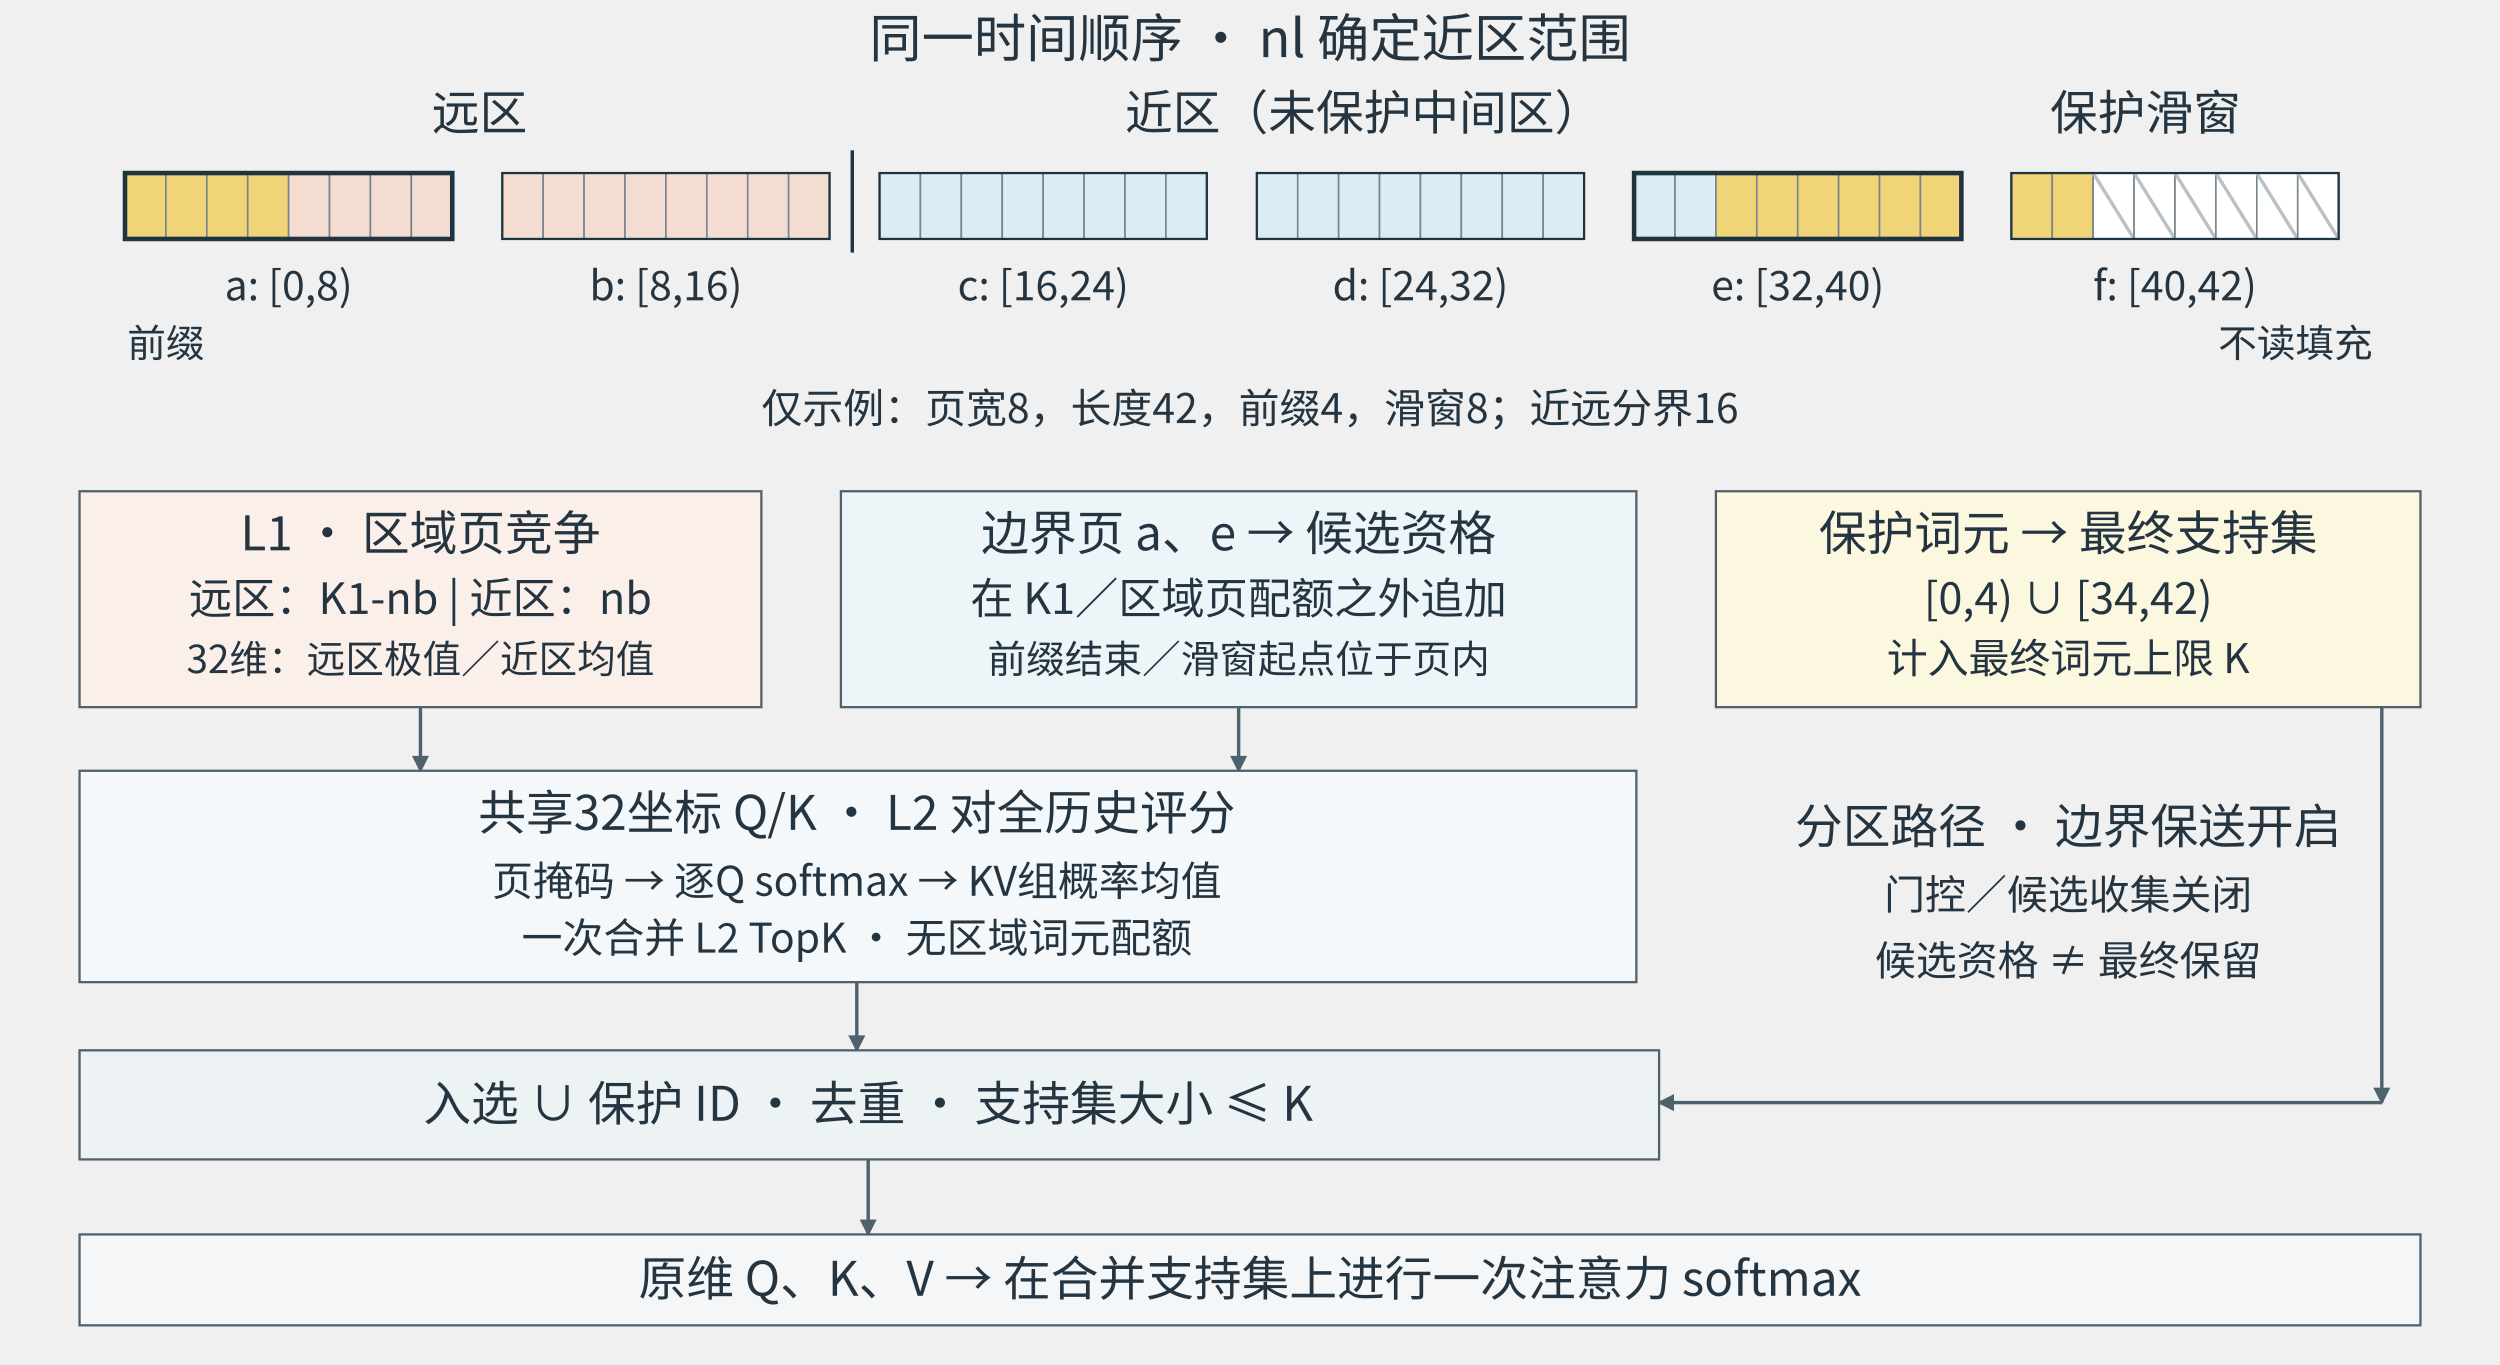
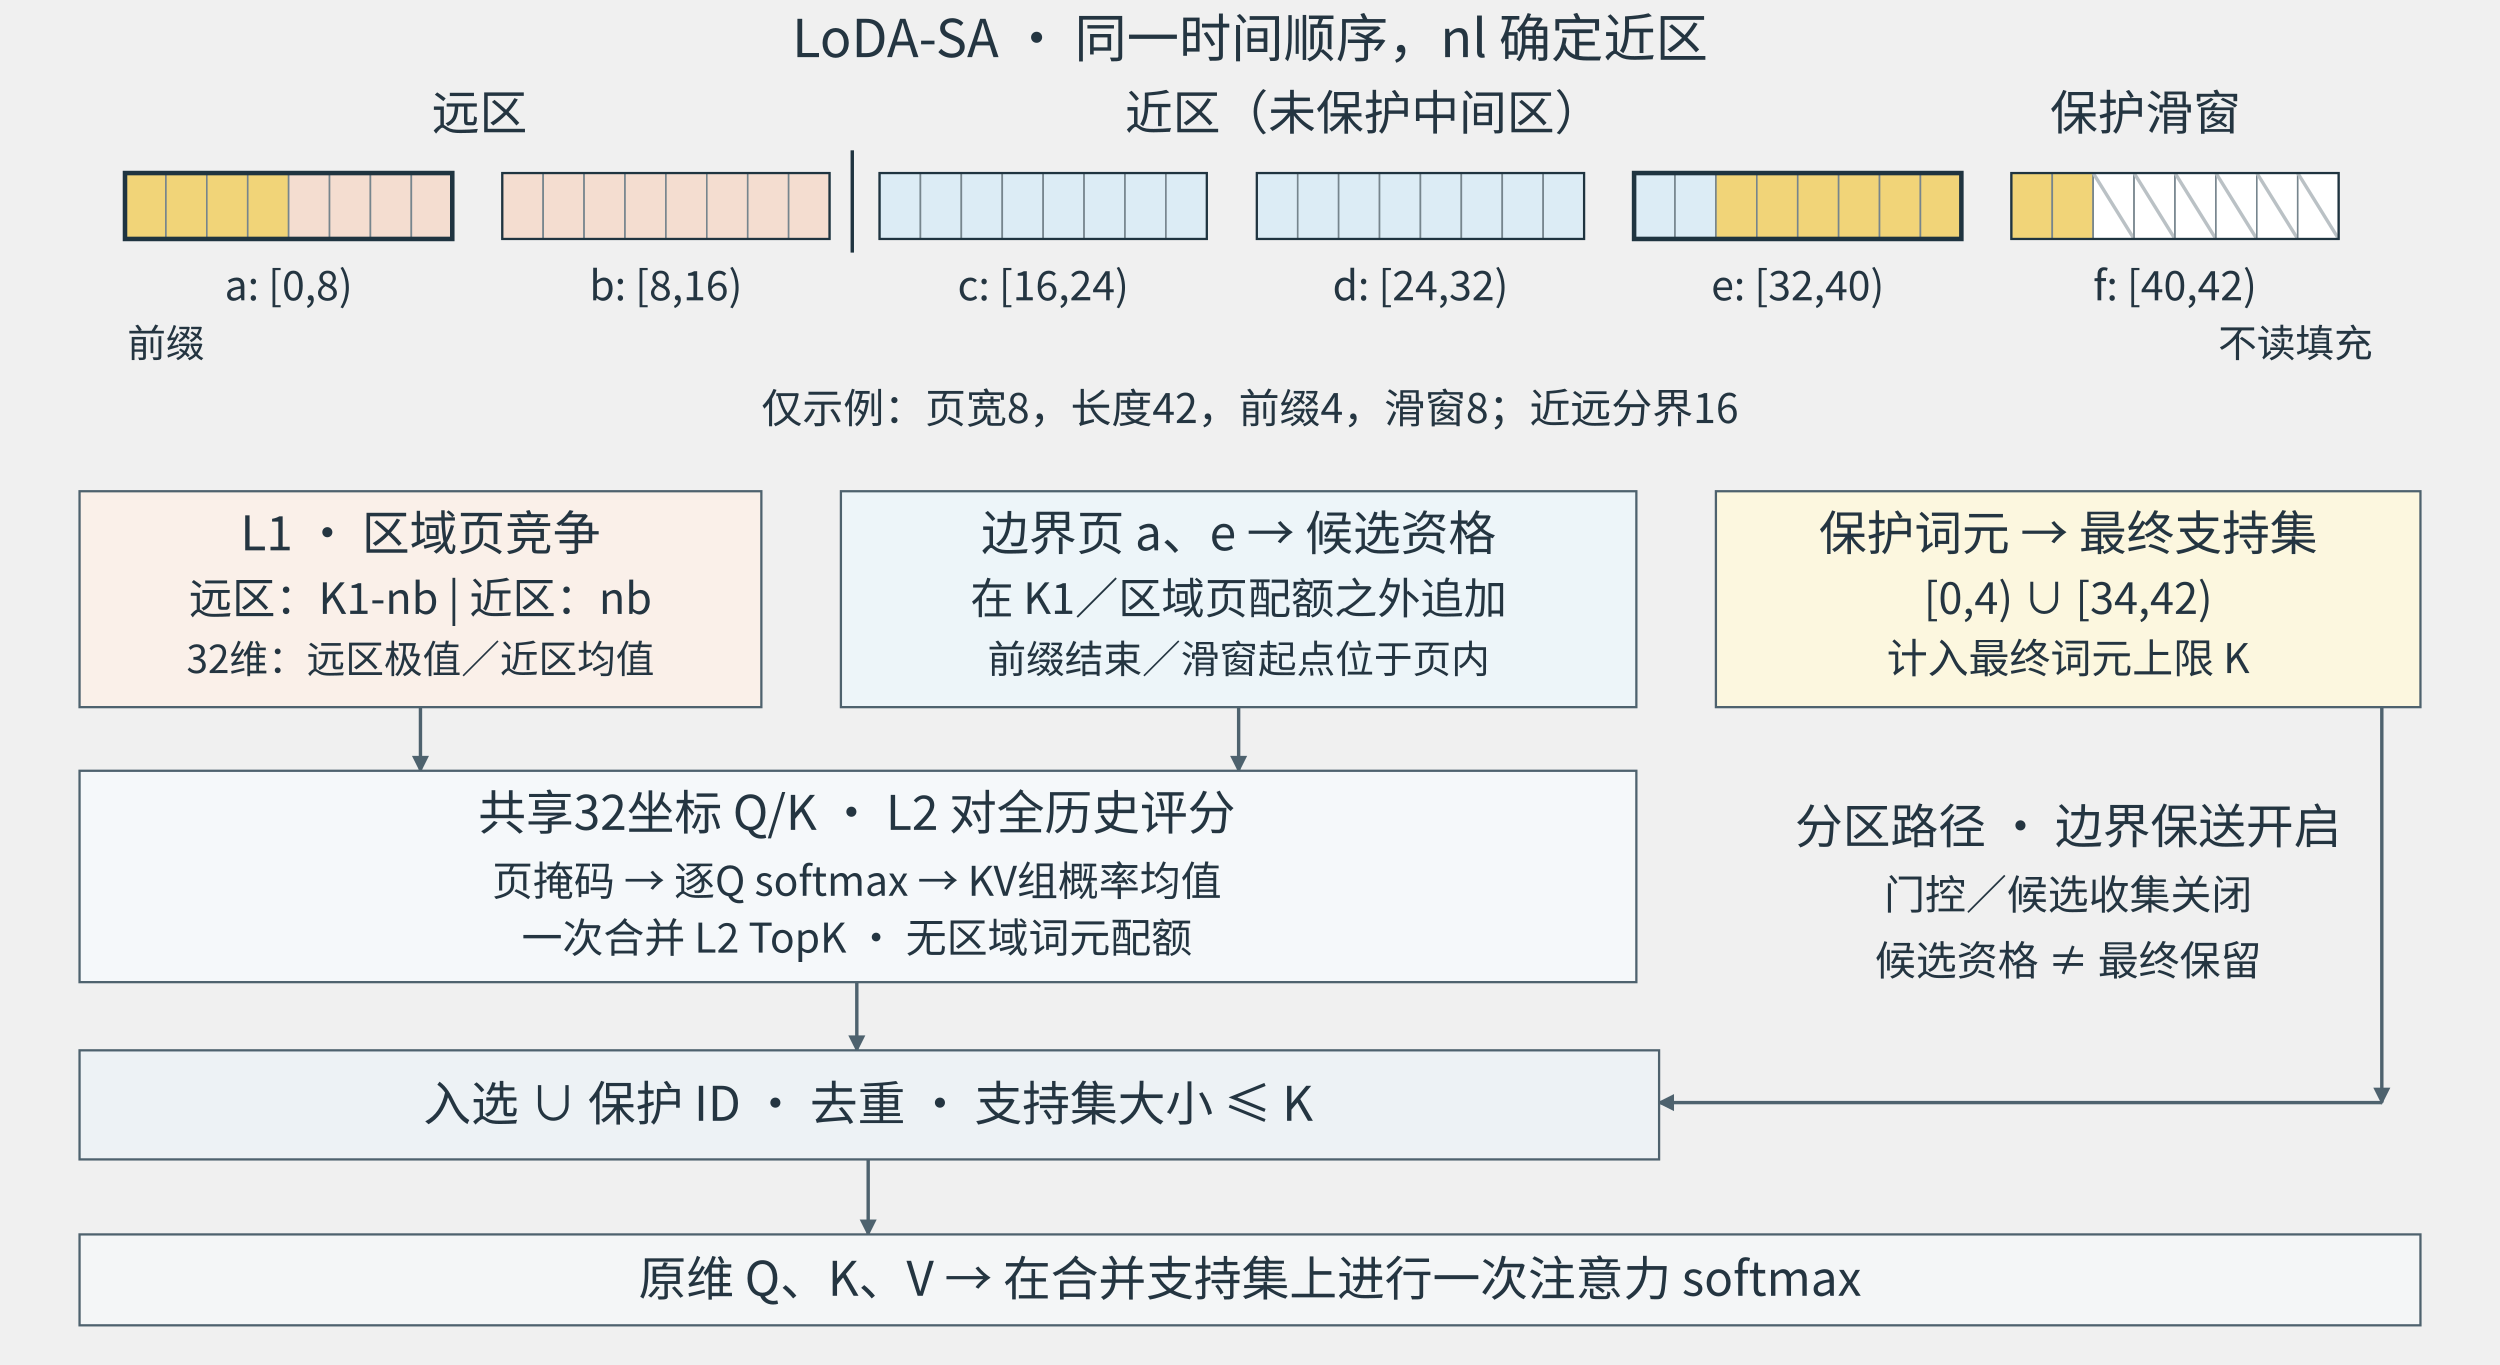
<svg xmlns="http://www.w3.org/2000/svg" width="7in" height="3.82in" viewBox="0 0 1100 600">
  <defs>
    <marker id="a" viewBox="0 0 8 8" refX="7" refY="4" markerWidth="5" markerHeight="5" orient="auto">
      <path d="M0,0 L8,4 L0,8z" fill="#4E626E" />
    </marker>
  </defs>
  <g font-family="Noto Sans CJK SC, DejaVu Sans">
-     <text x="550" y="25" font-size="23" fill="#243541" text-anchor="middle">同一时间顺序 · nl 确定近区范围</text>
+     <text x="550" y="25" font-size="23" fill="#243541" text-anchor="middle">LoDA-SA · 同一时间顺序，nl 确定近区</text>
    <text x="211" y="57" font-size="21" fill="#243541" text-anchor="middle">远区</text>
    <text x="600" y="57" font-size="21" fill="#243541" text-anchor="middle">近区（未保护中间区）</text>
    <text x="944" y="57" font-size="21" fill="#243541" text-anchor="middle">保护滑窗</text>
    <rect x="55" y="76" width="18" height="29" fill="#F1D478" stroke="#76858D" stroke-width="0.7" />
    <rect x="73" y="76" width="18" height="29" fill="#F1D478" stroke="#76858D" stroke-width="0.7" />
    <rect x="91" y="76" width="18" height="29" fill="#F1D478" stroke="#76858D" stroke-width="0.7" />
    <rect x="109" y="76" width="18" height="29" fill="#F1D478" stroke="#76858D" stroke-width="0.7" />
    <rect x="127" y="76" width="18" height="29" fill="#F4DDD0" stroke="#76858D" stroke-width="0.7" />
    <rect x="145" y="76" width="18" height="29" fill="#F4DDD0" stroke="#76858D" stroke-width="0.7" />
    <rect x="163" y="76" width="18" height="29" fill="#F4DDD0" stroke="#76858D" stroke-width="0.7" />
    <rect x="181" y="76" width="18" height="29" fill="#F4DDD0" stroke="#76858D" stroke-width="0.7" />
    <rect x="55" y="76" width="144" height="29" fill="none" stroke="#1F3440" stroke-width="2" />
    <text x="127" y="132" font-size="18" fill="#243541" text-anchor="middle">a: [0,8)</text>
    <rect x="221" y="76" width="18" height="29" fill="#F4DDD0" stroke="#76858D" stroke-width="0.7" />
    <rect x="239" y="76" width="18" height="29" fill="#F4DDD0" stroke="#76858D" stroke-width="0.7" />
    <rect x="257" y="76" width="18" height="29" fill="#F4DDD0" stroke="#76858D" stroke-width="0.7" />
    <rect x="275" y="76" width="18" height="29" fill="#F4DDD0" stroke="#76858D" stroke-width="0.7" />
    <rect x="293" y="76" width="18" height="29" fill="#F4DDD0" stroke="#76858D" stroke-width="0.7" />
    <rect x="311" y="76" width="18" height="29" fill="#F4DDD0" stroke="#76858D" stroke-width="0.7" />
    <rect x="329" y="76" width="18" height="29" fill="#F4DDD0" stroke="#76858D" stroke-width="0.7" />
    <rect x="347" y="76" width="18" height="29" fill="#F4DDD0" stroke="#76858D" stroke-width="0.7" />
    <rect x="221" y="76" width="144" height="29" fill="none" stroke="#1F3440" stroke-width="1" />
    <text x="293" y="132" font-size="18" fill="#243541" text-anchor="middle">b: [8,16)</text>
    <rect x="387" y="76" width="18" height="29" fill="#DCECF5" stroke="#76858D" stroke-width="0.7" />
    <rect x="405" y="76" width="18" height="29" fill="#DCECF5" stroke="#76858D" stroke-width="0.7" />
    <rect x="423" y="76" width="18" height="29" fill="#DCECF5" stroke="#76858D" stroke-width="0.7" />
    <rect x="441" y="76" width="18" height="29" fill="#DCECF5" stroke="#76858D" stroke-width="0.7" />
    <rect x="459" y="76" width="18" height="29" fill="#DCECF5" stroke="#76858D" stroke-width="0.7" />
    <rect x="477" y="76" width="18" height="29" fill="#DCECF5" stroke="#76858D" stroke-width="0.7" />
    <rect x="495" y="76" width="18" height="29" fill="#DCECF5" stroke="#76858D" stroke-width="0.7" />
    <rect x="513" y="76" width="18" height="29" fill="#DCECF5" stroke="#76858D" stroke-width="0.7" />
    <rect x="387" y="76" width="144" height="29" fill="none" stroke="#1F3440" stroke-width="1" />
    <text x="459" y="132" font-size="18" fill="#243541" text-anchor="middle">c: [16,24)</text>
    <rect x="553" y="76" width="18" height="29" fill="#DCECF5" stroke="#76858D" stroke-width="0.7" />
    <rect x="571" y="76" width="18" height="29" fill="#DCECF5" stroke="#76858D" stroke-width="0.7" />
    <rect x="589" y="76" width="18" height="29" fill="#DCECF5" stroke="#76858D" stroke-width="0.7" />
    <rect x="607" y="76" width="18" height="29" fill="#DCECF5" stroke="#76858D" stroke-width="0.7" />
    <rect x="625" y="76" width="18" height="29" fill="#DCECF5" stroke="#76858D" stroke-width="0.7" />
    <rect x="643" y="76" width="18" height="29" fill="#DCECF5" stroke="#76858D" stroke-width="0.7" />
    <rect x="661" y="76" width="18" height="29" fill="#DCECF5" stroke="#76858D" stroke-width="0.7" />
    <rect x="679" y="76" width="18" height="29" fill="#DCECF5" stroke="#76858D" stroke-width="0.7" />
    <rect x="553" y="76" width="144" height="29" fill="none" stroke="#1F3440" stroke-width="1" />
    <text x="625" y="132" font-size="18" fill="#243541" text-anchor="middle">d: [24,32)</text>
    <rect x="719" y="76" width="18" height="29" fill="#DCECF5" stroke="#76858D" stroke-width="0.7" />
    <rect x="737" y="76" width="18" height="29" fill="#DCECF5" stroke="#76858D" stroke-width="0.7" />
    <rect x="755" y="76" width="18" height="29" fill="#F1D478" stroke="#76858D" stroke-width="0.7" />
    <rect x="773" y="76" width="18" height="29" fill="#F1D478" stroke="#76858D" stroke-width="0.7" />
    <rect x="791" y="76" width="18" height="29" fill="#F1D478" stroke="#76858D" stroke-width="0.7" />
    <rect x="809" y="76" width="18" height="29" fill="#F1D478" stroke="#76858D" stroke-width="0.7" />
    <rect x="827" y="76" width="18" height="29" fill="#F1D478" stroke="#76858D" stroke-width="0.7" />
    <rect x="845" y="76" width="18" height="29" fill="#F1D478" stroke="#76858D" stroke-width="0.7" />
    <rect x="719" y="76" width="144" height="29" fill="none" stroke="#1F3440" stroke-width="2" />
    <text x="791" y="132" font-size="18" fill="#243541" text-anchor="middle">e: [32,40)</text>
    <rect x="885" y="76" width="18" height="29" fill="#F1D478" stroke="#76858D" stroke-width="0.7" />
    <rect x="903" y="76" width="18" height="29" fill="#F1D478" stroke="#76858D" stroke-width="0.7" />
    <rect x="921" y="76" width="18" height="29" fill="#FFFFFF" stroke="#76858D" stroke-width="0.7" />
    <line x1="921" y1="76" x2="939" y2="105" stroke="#BAC1C5" stroke-width="1.5" />
    <rect x="939" y="76" width="18" height="29" fill="#FFFFFF" stroke="#76858D" stroke-width="0.7" />
    <line x1="939" y1="76" x2="957" y2="105" stroke="#BAC1C5" stroke-width="1.5" />
    <rect x="957" y="76" width="18" height="29" fill="#FFFFFF" stroke="#76858D" stroke-width="0.7" />
    <line x1="957" y1="76" x2="975" y2="105" stroke="#BAC1C5" stroke-width="1.5" />
    <rect x="975" y="76" width="18" height="29" fill="#FFFFFF" stroke="#76858D" stroke-width="0.7" />
    <line x1="975" y1="76" x2="993" y2="105" stroke="#BAC1C5" stroke-width="1.5" />
    <rect x="993" y="76" width="18" height="29" fill="#FFFFFF" stroke="#76858D" stroke-width="0.7" />
    <line x1="993" y1="76" x2="1011" y2="105" stroke="#BAC1C5" stroke-width="1.5" />
    <rect x="1011" y="76" width="18" height="29" fill="#FFFFFF" stroke="#76858D" stroke-width="0.7" />
    <line x1="1011" y1="76" x2="1029" y2="105" stroke="#BAC1C5" stroke-width="1.5" />
    <rect x="885" y="76" width="144" height="29" fill="none" stroke="#1F3440" stroke-width="1" />
    <text x="957" y="132" font-size="18" fill="#243541" text-anchor="middle">f: [40,42)</text>
    <text x="73" y="157" font-size="17" fill="#243541" text-anchor="middle">前缀</text>
    <text x="1010" y="157" font-size="17" fill="#243541" text-anchor="middle">不读填充</text>
    <line x1="375" y1="66" x2="375" y2="111" stroke="#1F3440" stroke-width="1.5" />
    <text x="550" y="186" font-size="18" fill="#243541" text-anchor="middle">仅示例：页宽8，长度42，前缀4，滑窗8；近远分界16</text>
    <rect x="35" y="216" width="300" height="95" fill="#FAF0E9" stroke="#4E626E" stroke-width="1" />
    <text x="185" y="242" font-size="21" fill="#243541" text-anchor="middle">L1 · 区域页竞争</text>
    <text x="185" y="270" font-size="19" fill="#243541" text-anchor="middle">远区：K1-nb  |  近区：nb</text>
    <text x="185" y="296" font-size="17" fill="#243541" text-anchor="middle">32维：远区极值／近区均值</text>
    <rect x="370" y="216" width="350" height="95" fill="#EDF5F9" stroke="#4E626E" stroke-width="1" />
    <text x="545" y="242" font-size="21" fill="#243541" text-anchor="middle">边界页 a、e → 候选资格</text>
    <text x="545" y="270" font-size="19" fill="#243541" text-anchor="middle">在 K1／区域页配额之外追加</text>
    <text x="545" y="296" font-size="17" fill="#243541" text-anchor="middle">前缀结束／滑窗起点位于页内</text>
    <rect x="755" y="216" width="310" height="95" fill="#FCF7DF" stroke="#4E626E" stroke-width="1" />
    <text x="910" y="242" font-size="21" fill="#243541" text-anchor="middle">保护词元 → 最终支持集</text>
    <text x="910" y="270" font-size="19" fill="#243541" text-anchor="middle">[0,4) ∪ [34,42)</text>
    <text x="910" y="296" font-size="18" fill="#243541" text-anchor="middle">计入最终词元上限 K</text>
    <line x1="185" y1="311" x2="185" y2="339" stroke="#4E626E" stroke-width="1.5" marker-end="url(#a)" />
    <line x1="545" y1="311" x2="545" y2="339" stroke="#4E626E" stroke-width="1.5" marker-end="url(#a)" />
    <rect x="35" y="339" width="685" height="93" fill="#F5F8FA" stroke="#4E626E" stroke-width="1" />
    <text x="377" y="365" font-size="21" fill="#243541" text-anchor="middle">共享32坐标 Q/K · L2 对全历史评分</text>
    <text x="377" y="394" font-size="18" fill="#243541" text-anchor="middle">页掩码 → 逐Q softmax → KV组概率均值</text>
    <text x="377" y="419" font-size="18" fill="#243541" text-anchor="middle">一次合并 L2 TopK · 无区域词元配额</text>
    <line x1="377" y1="432" x2="377" y2="462" stroke="#4E626E" stroke-width="1.5" marker-end="url(#a)" />
    <line x1="1048" y1="311" x2="1048" y2="485" stroke="#4E626E" stroke-width="1.5" marker-end="url(#a)" />
    <line x1="1048" y1="485" x2="730" y2="485" stroke="#4E626E" stroke-width="1.5" marker-end="url(#a)" />
    <rect x="35" y="462" width="695" height="48" fill="#EDF2F5" stroke="#4E626E" stroke-width="1" />
    <text x="382" y="493" font-size="21" fill="#243541" text-anchor="middle">入选 ∪ 保护 ID · 去重 · 支持集大小 ≤ K</text>
    <line x1="382" y1="510" x2="382" y2="543" stroke="#4E626E" stroke-width="1.5" marker-end="url(#a)" />
    <rect x="35" y="543" width="1030" height="40" fill="#F4F6F7" stroke="#4E626E" stroke-width="1" />
    <text x="550" y="570" font-size="21" fill="#243541" text-anchor="middle">原维 Q、K、V → 在合并支持集上进行一次注意力 softmax</text>
    <text x="910" y="371" font-size="21" fill="#243541" text-anchor="middle">分区路径 · 边界保送开启</text>
    <text x="910" y="400" font-size="18" fill="#243541" text-anchor="middle">门控／候选收集关闭</text>
    <text x="910" y="429" font-size="18" fill="#243541" text-anchor="middle">候选资格 ≠ 最终保留</text>
  </g>
</svg>
